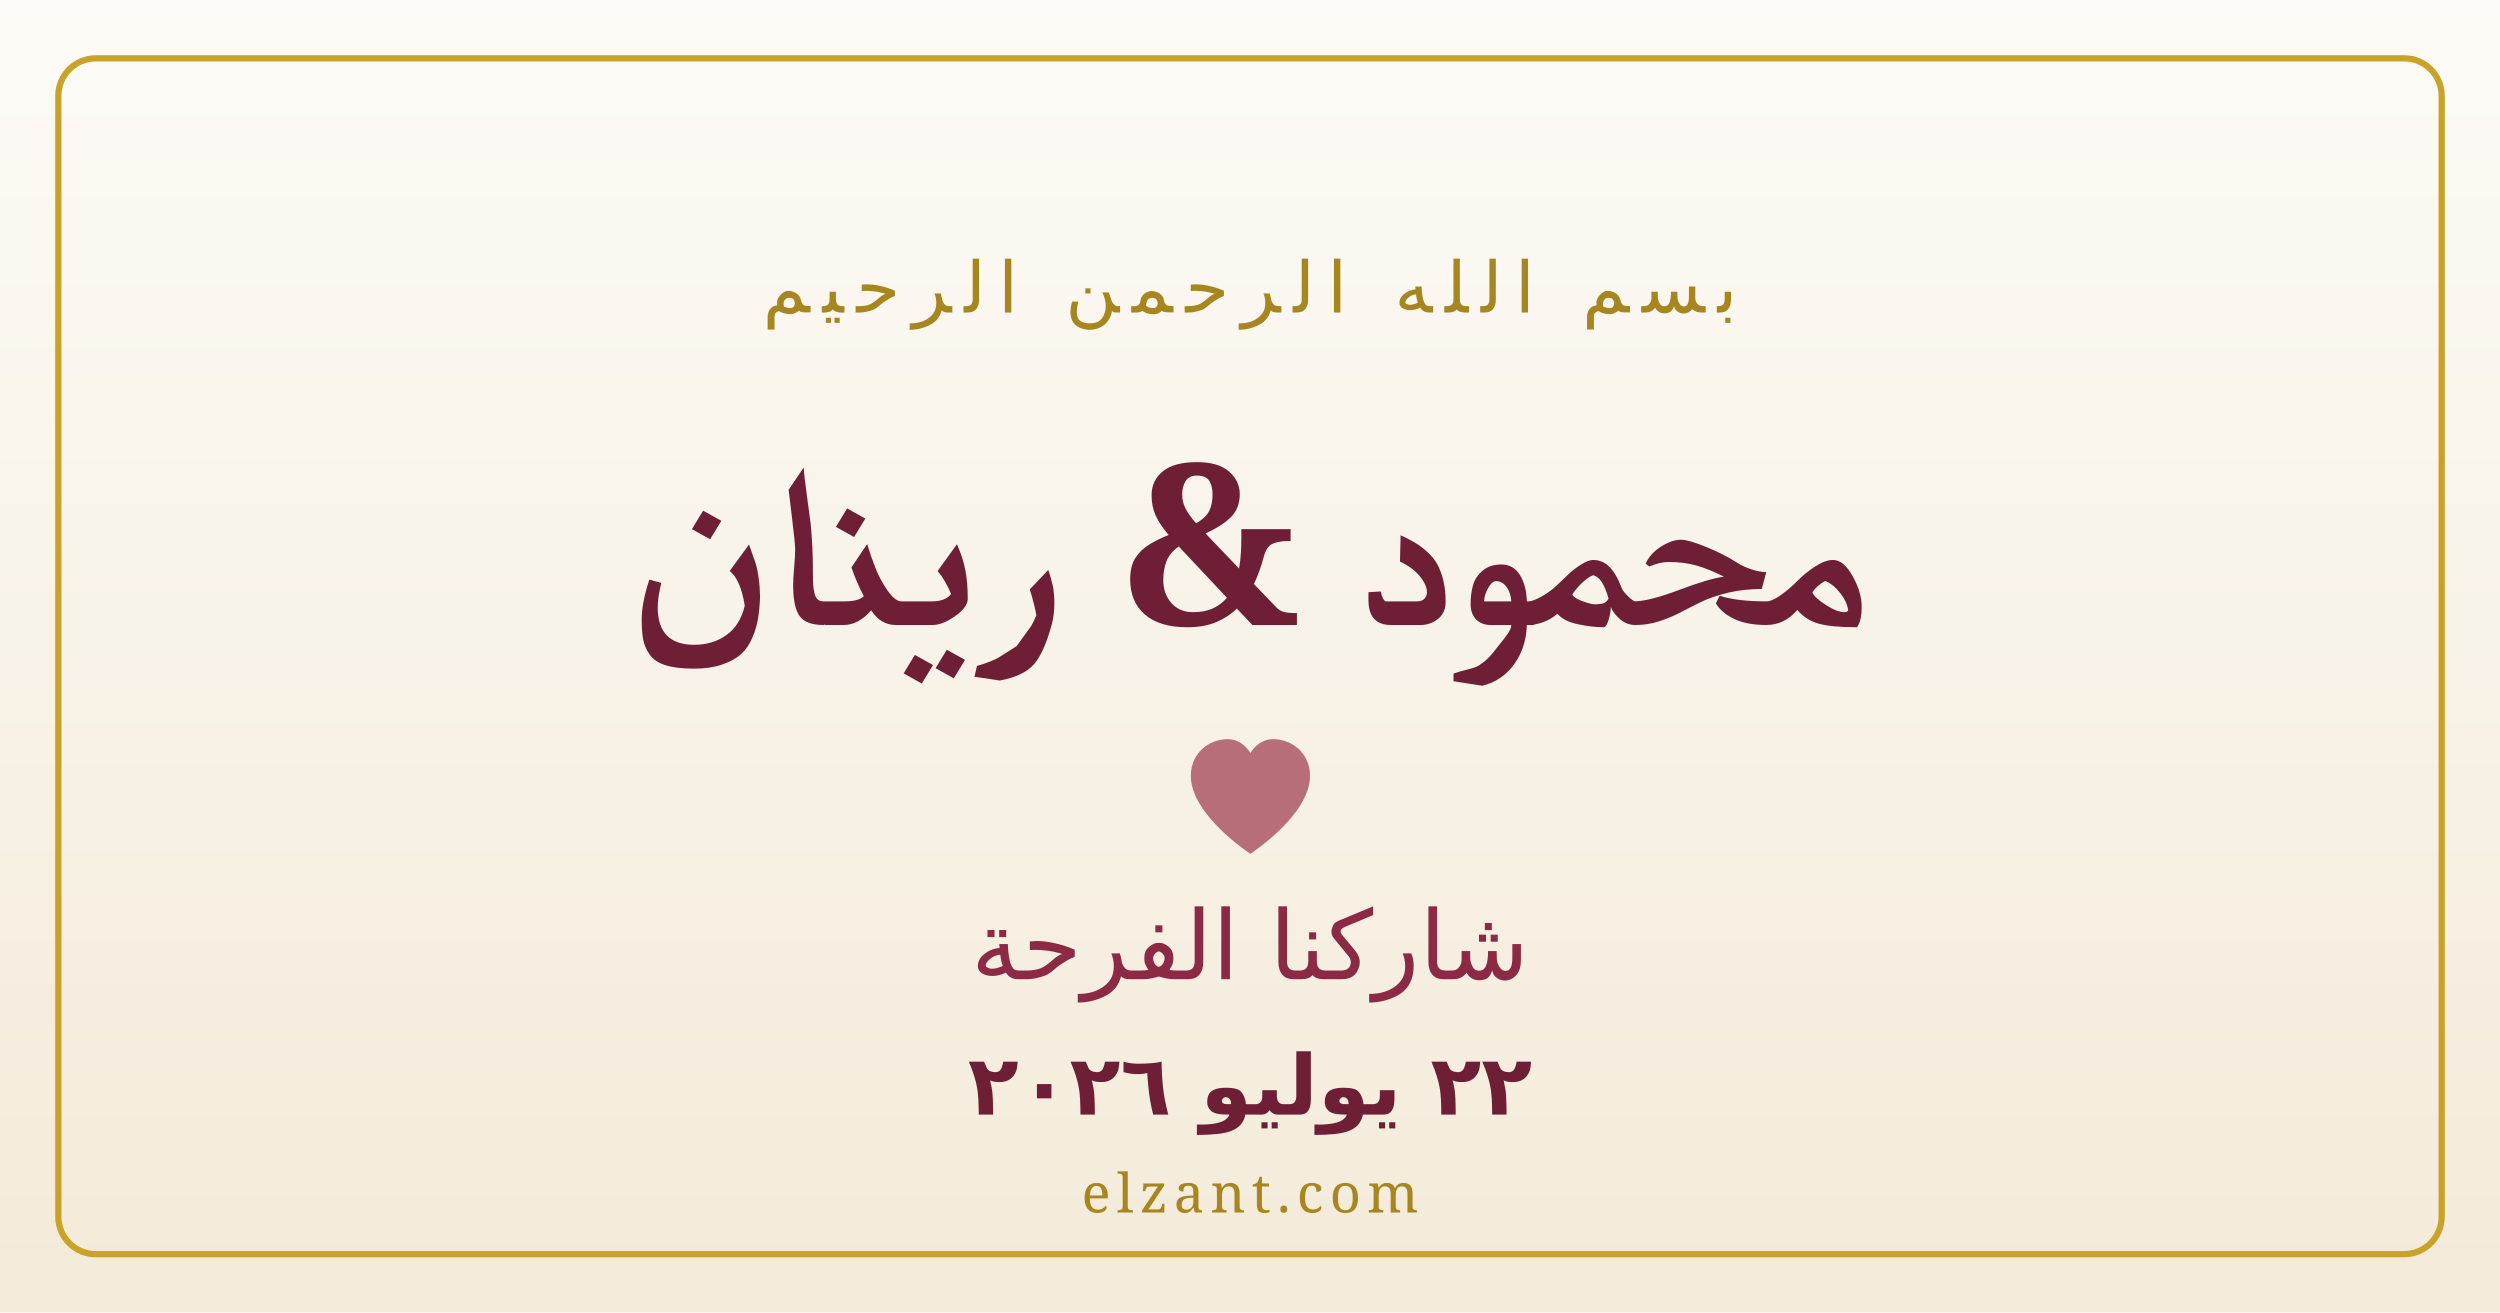
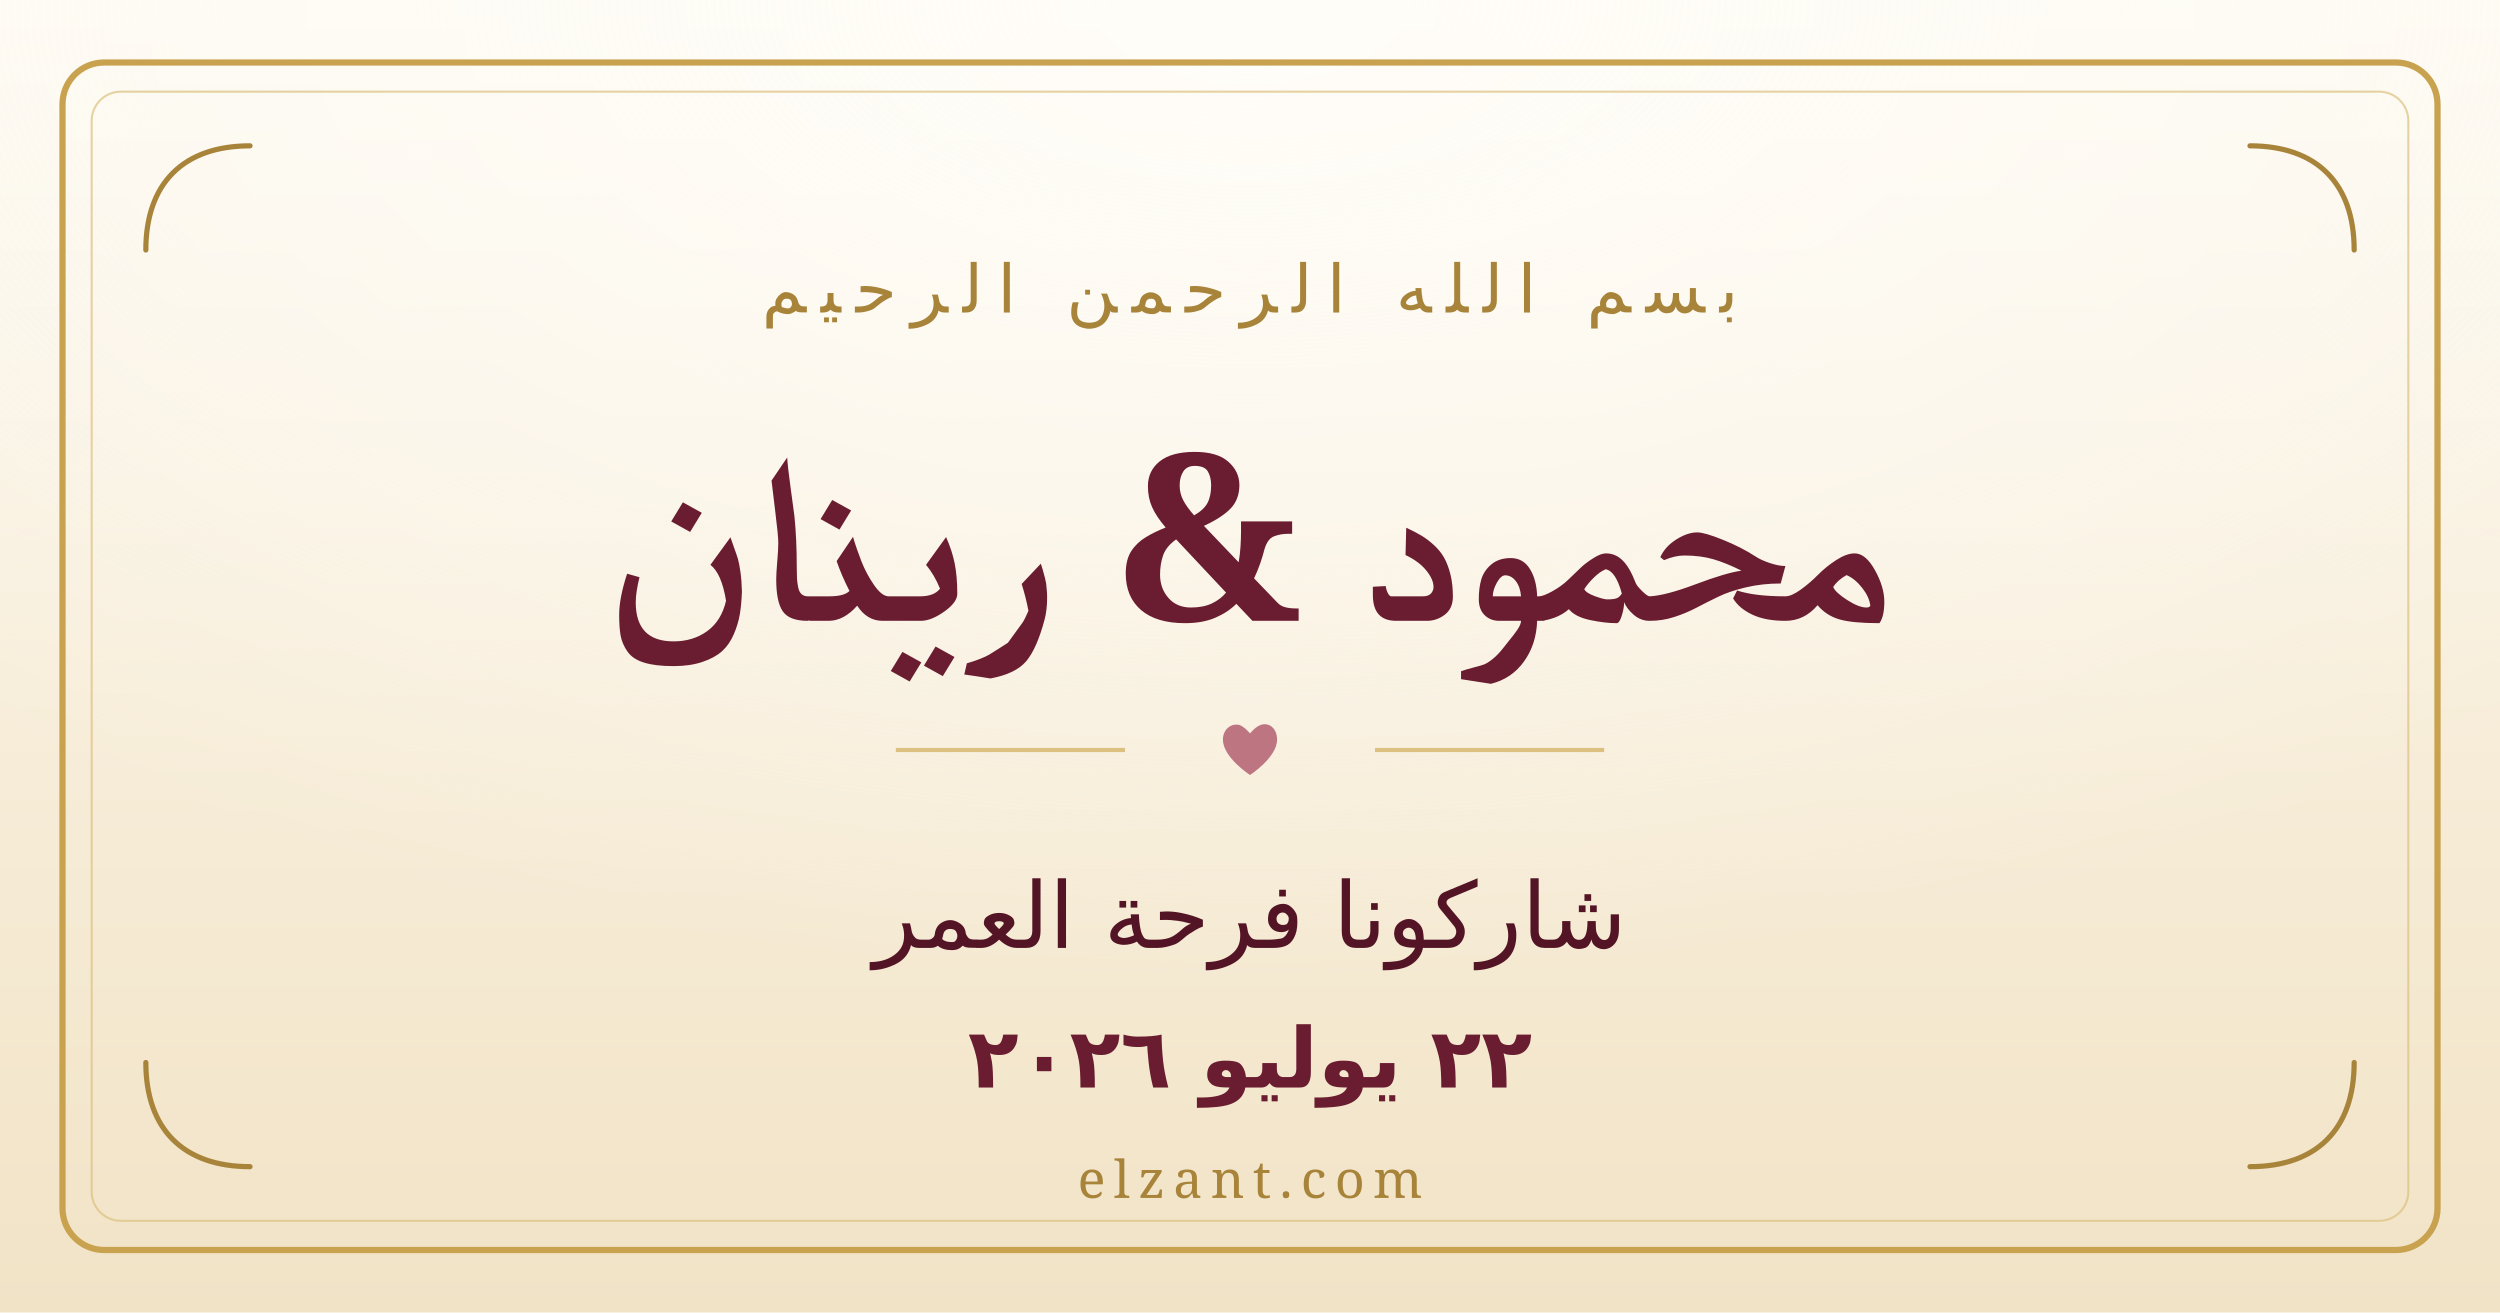
<svg xmlns="http://www.w3.org/2000/svg" viewBox="0 0 1200 630" width="1200" height="630">
  <defs>
    <linearGradient id="bg" x1="0" y1="0" x2="0" y2="1">
-       <stop offset="0%" stop-color="#fdfbf7" />
-       <stop offset="100%" stop-color="#f3ead9" />
+       <stop offset="0%" stop-color="#fdfaf2" />
+       <stop offset="55%" stop-color="#f7edd9" />
+       <stop offset="100%" stop-color="#f1e3c6" />
    </linearGradient>
+     <radialGradient id="glow" cx="50%" cy="0%" r="75%">
+       <stop offset="0%" stop-color="#fffdf8" />
+       <stop offset="100%" stop-color="#fffdf8" stop-opacity="0" />
+     </radialGradient>
  </defs>
  <rect width="1200" height="630" fill="url(#bg)" />
-   <rect x="28" y="28" width="1144" height="574" rx="18" fill="none" stroke="#c9a227" stroke-width="3" />
-   <text x="600" y="150" text-anchor="middle" font-family="'Geeza Pro', 'Cairo', sans-serif" font-size="34" fill="#a8861f" letter-spacing="6">بسم الله الرحمن الرحيم</text>
-   <text x="600" y="300" text-anchor="middle" font-family="'Geeza Pro', 'Cairo', serif" font-size="108" font-weight="700" fill="#6e1f36">محمود &amp; رينان</text>
-   <path d="M16 29s-13-8.4-13-17C3 7 7 4 11 4c2.5 0 4 1.5 5 3 1-1.5 2.5-3 5-3 4 0 8 3 8 8 0 8.6-13 17-13 17z" fill="#b76e79" transform="translate(565,346) scale(2.2)" />
-   <text x="600" y="470" text-anchor="middle" font-family="'Geeza Pro', 'Cairo', sans-serif" font-size="46" fill="#8c2a45">شاركنا الفرحة</text>
-   <text x="600" y="535" text-anchor="middle" font-family="'Geeza Pro', 'Cairo', sans-serif" font-size="40" fill="#6e1f36" font-weight="600">٢٢ يوليو ٢٠٢٦</text>
-   <text x="600" y="582" text-anchor="middle" font-family="Georgia, serif" font-size="26" fill="#a8861f" letter-spacing="3">elzant.com</text>
+   <rect width="1200" height="630" fill="url(#glow)" />
+   <rect x="30" y="30" width="1140" height="570" rx="20" fill="none" stroke="#c8a24e" stroke-width="3" />
+   <rect x="44" y="44" width="1112" height="542" rx="14" fill="none" stroke="#dcc07f" stroke-width="1" opacity="0.7" />
+   <g stroke="#a8843a" stroke-width="2.5" fill="none" stroke-linecap="round">
+     <path d="M70 120C70 88 88 70 120 70" transform="translate(0,0)" />
+     <path d="M1130 120C1130 88 1112 70 1080 70" />
+     <path d="M70 510C70 542 88 560 120 560" />
+     <path d="M1130 510C1130 542 1112 560 1080 560" />
+   </g>
+   <text x="600" y="150" text-anchor="middle" font-family="'Geeza Pro','Cairo',sans-serif" font-size="32" fill="#a8843a" letter-spacing="7">بسم الله الرحمن الرحيم</text>
+   <text x="600" y="298" text-anchor="middle" font-family="'Geeza Pro','Cairo',serif" font-size="112" font-weight="700" fill="#6a1c30">محمود &amp; رينان</text>
+   <g transform="translate(0,0)">
+     <line x1="430" y1="360" x2="540" y2="360" stroke="#dcc07f" stroke-width="2" />
+     <line x1="660" y1="360" x2="770" y2="360" stroke="#dcc07f" stroke-width="2" />
+     <path d="M600 372s-13-8.4-13-17C587 350 591 347 595 348c1.6.6 3.2 2 5 4 1.8-2 3.4-3.4 5-4 4-1.5 8 1.5 8 7 0 8.6-13 17-13 17z" fill="#bd7681" />
+   </g>
+   <text x="600" y="455" text-anchor="middle" font-family="'Geeza Pro','Cairo',sans-serif" font-size="44" fill="#531526">شاركونا فرحة العمر</text>
+   <text x="600" y="522" text-anchor="middle" font-family="'Geeza Pro','Cairo',sans-serif" font-size="40" font-weight="600" fill="#6a1c30">٢٢ يوليو ٢٠٢٦</text>
+   <text x="600" y="575" text-anchor="middle" font-family="Georgia, serif" font-size="25" fill="#a8843a" letter-spacing="4">elzant.com</text>
</svg>
